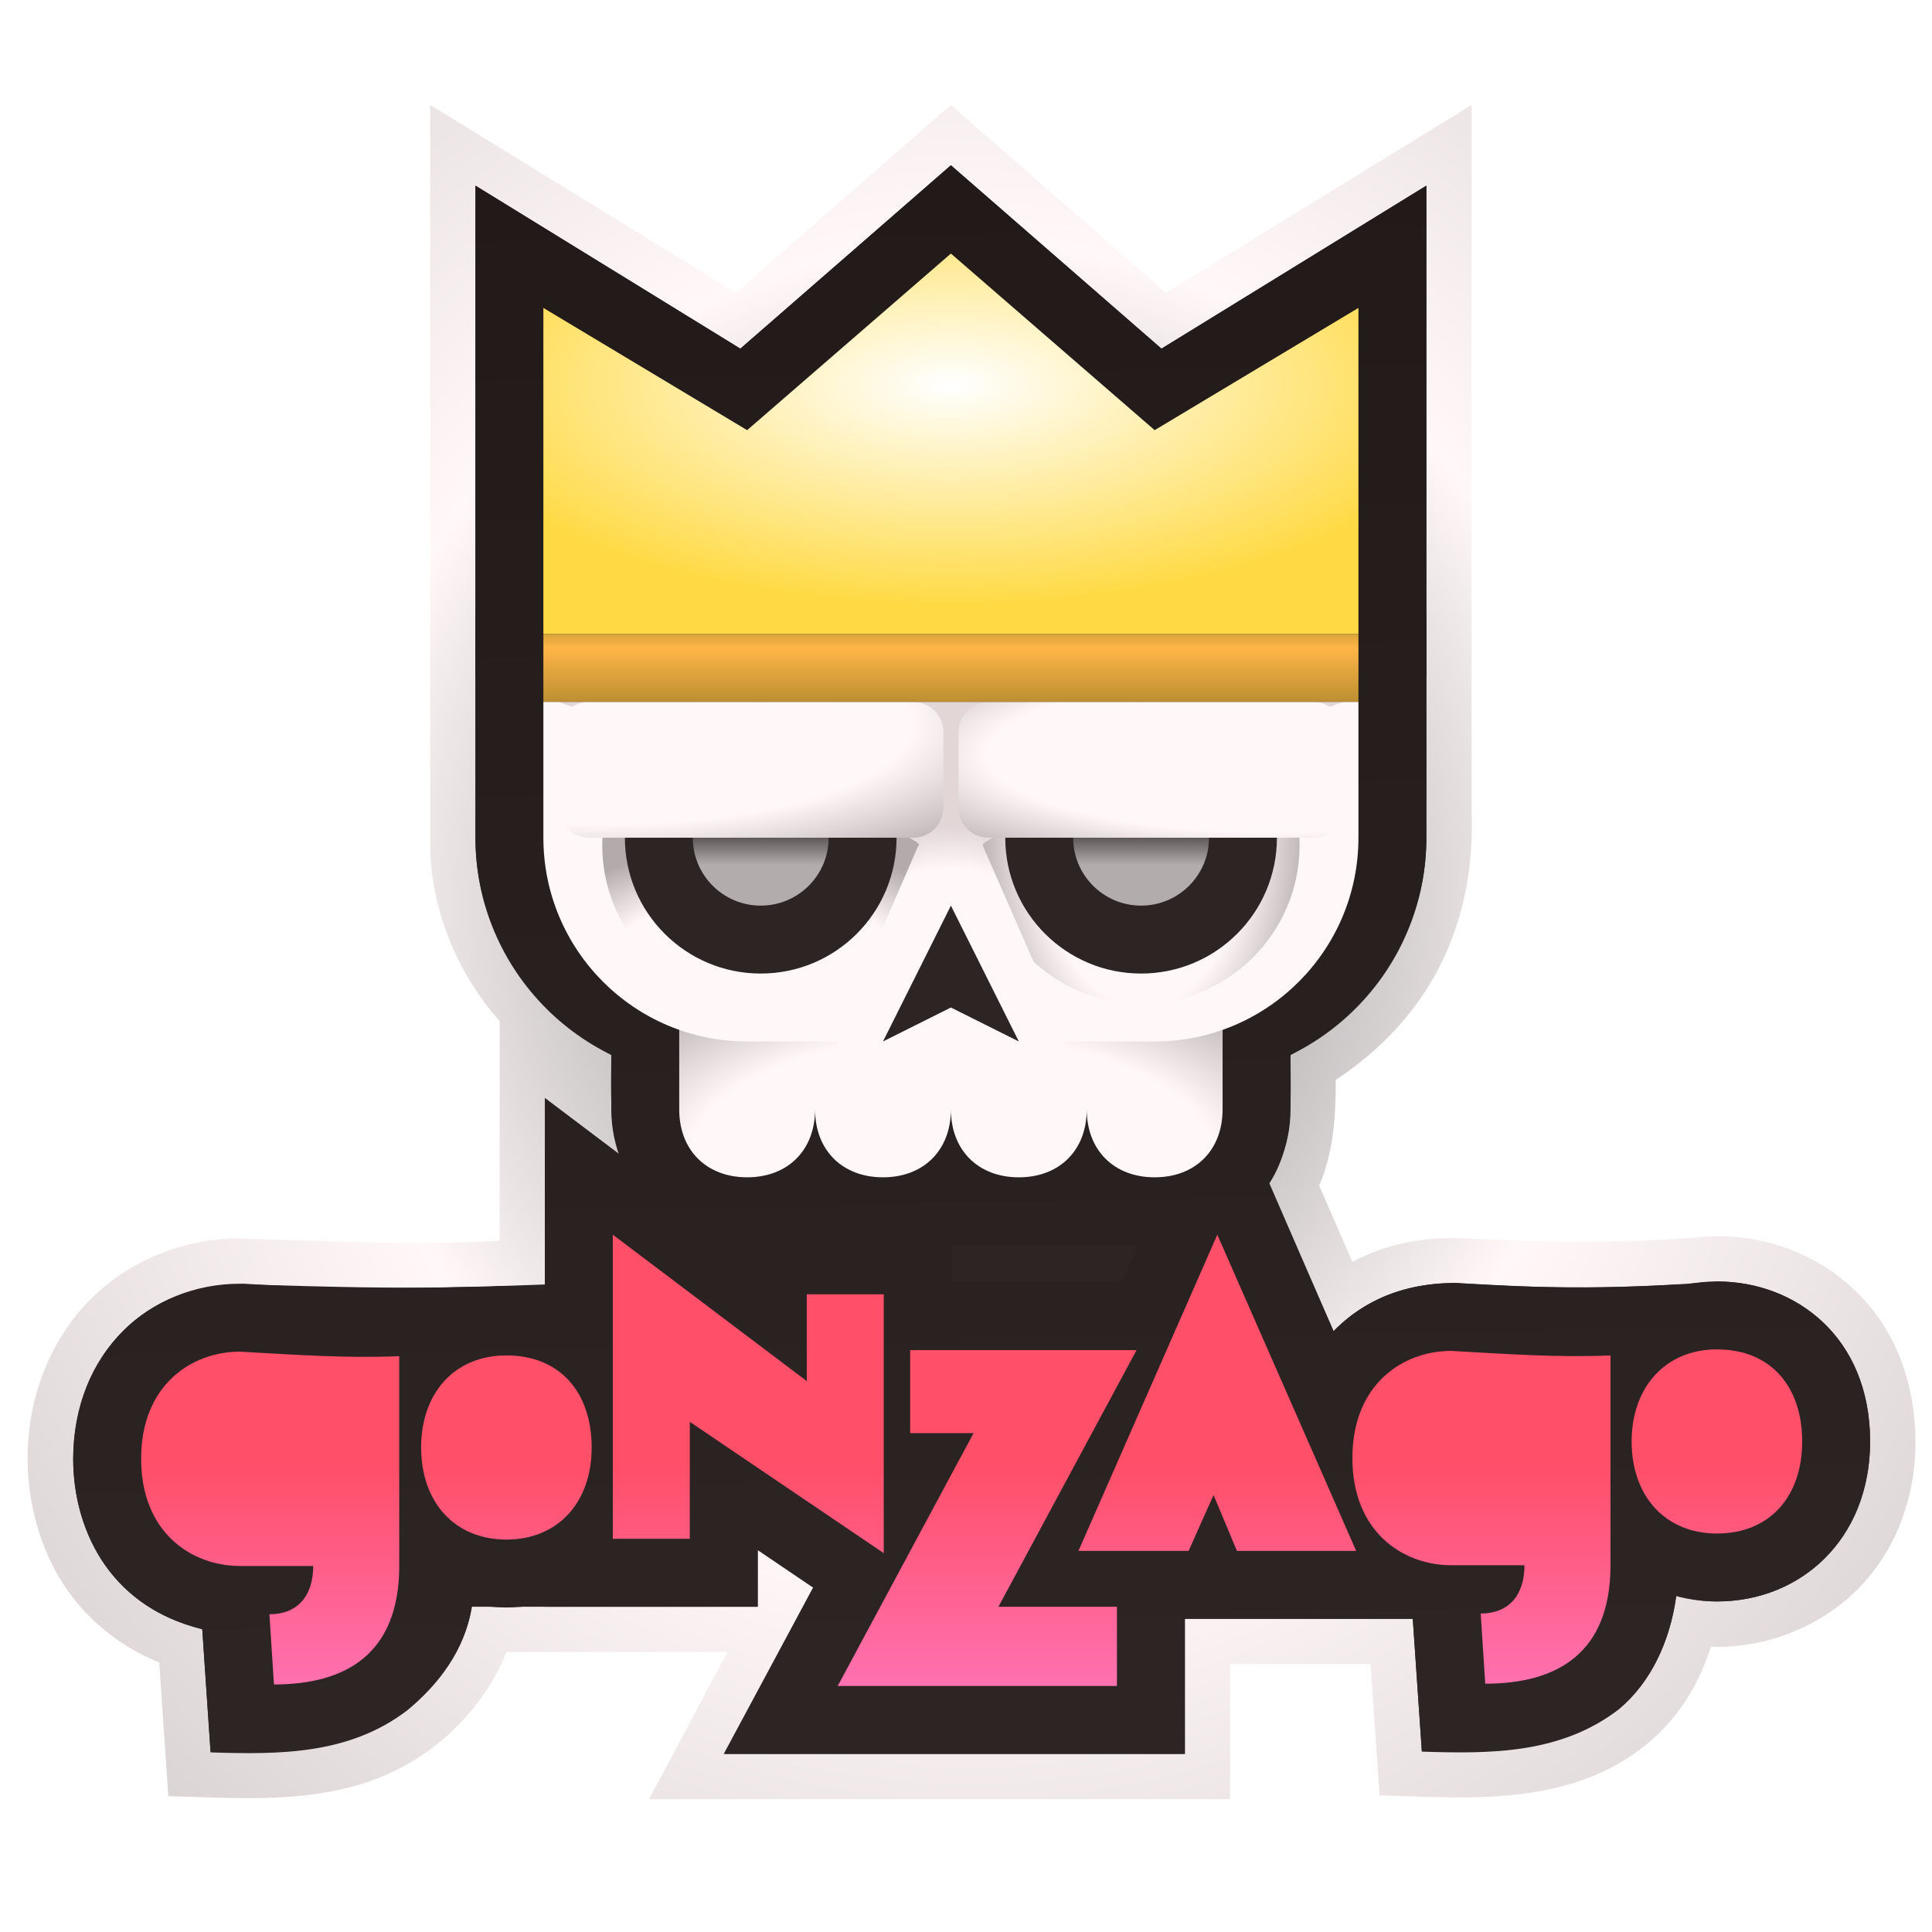
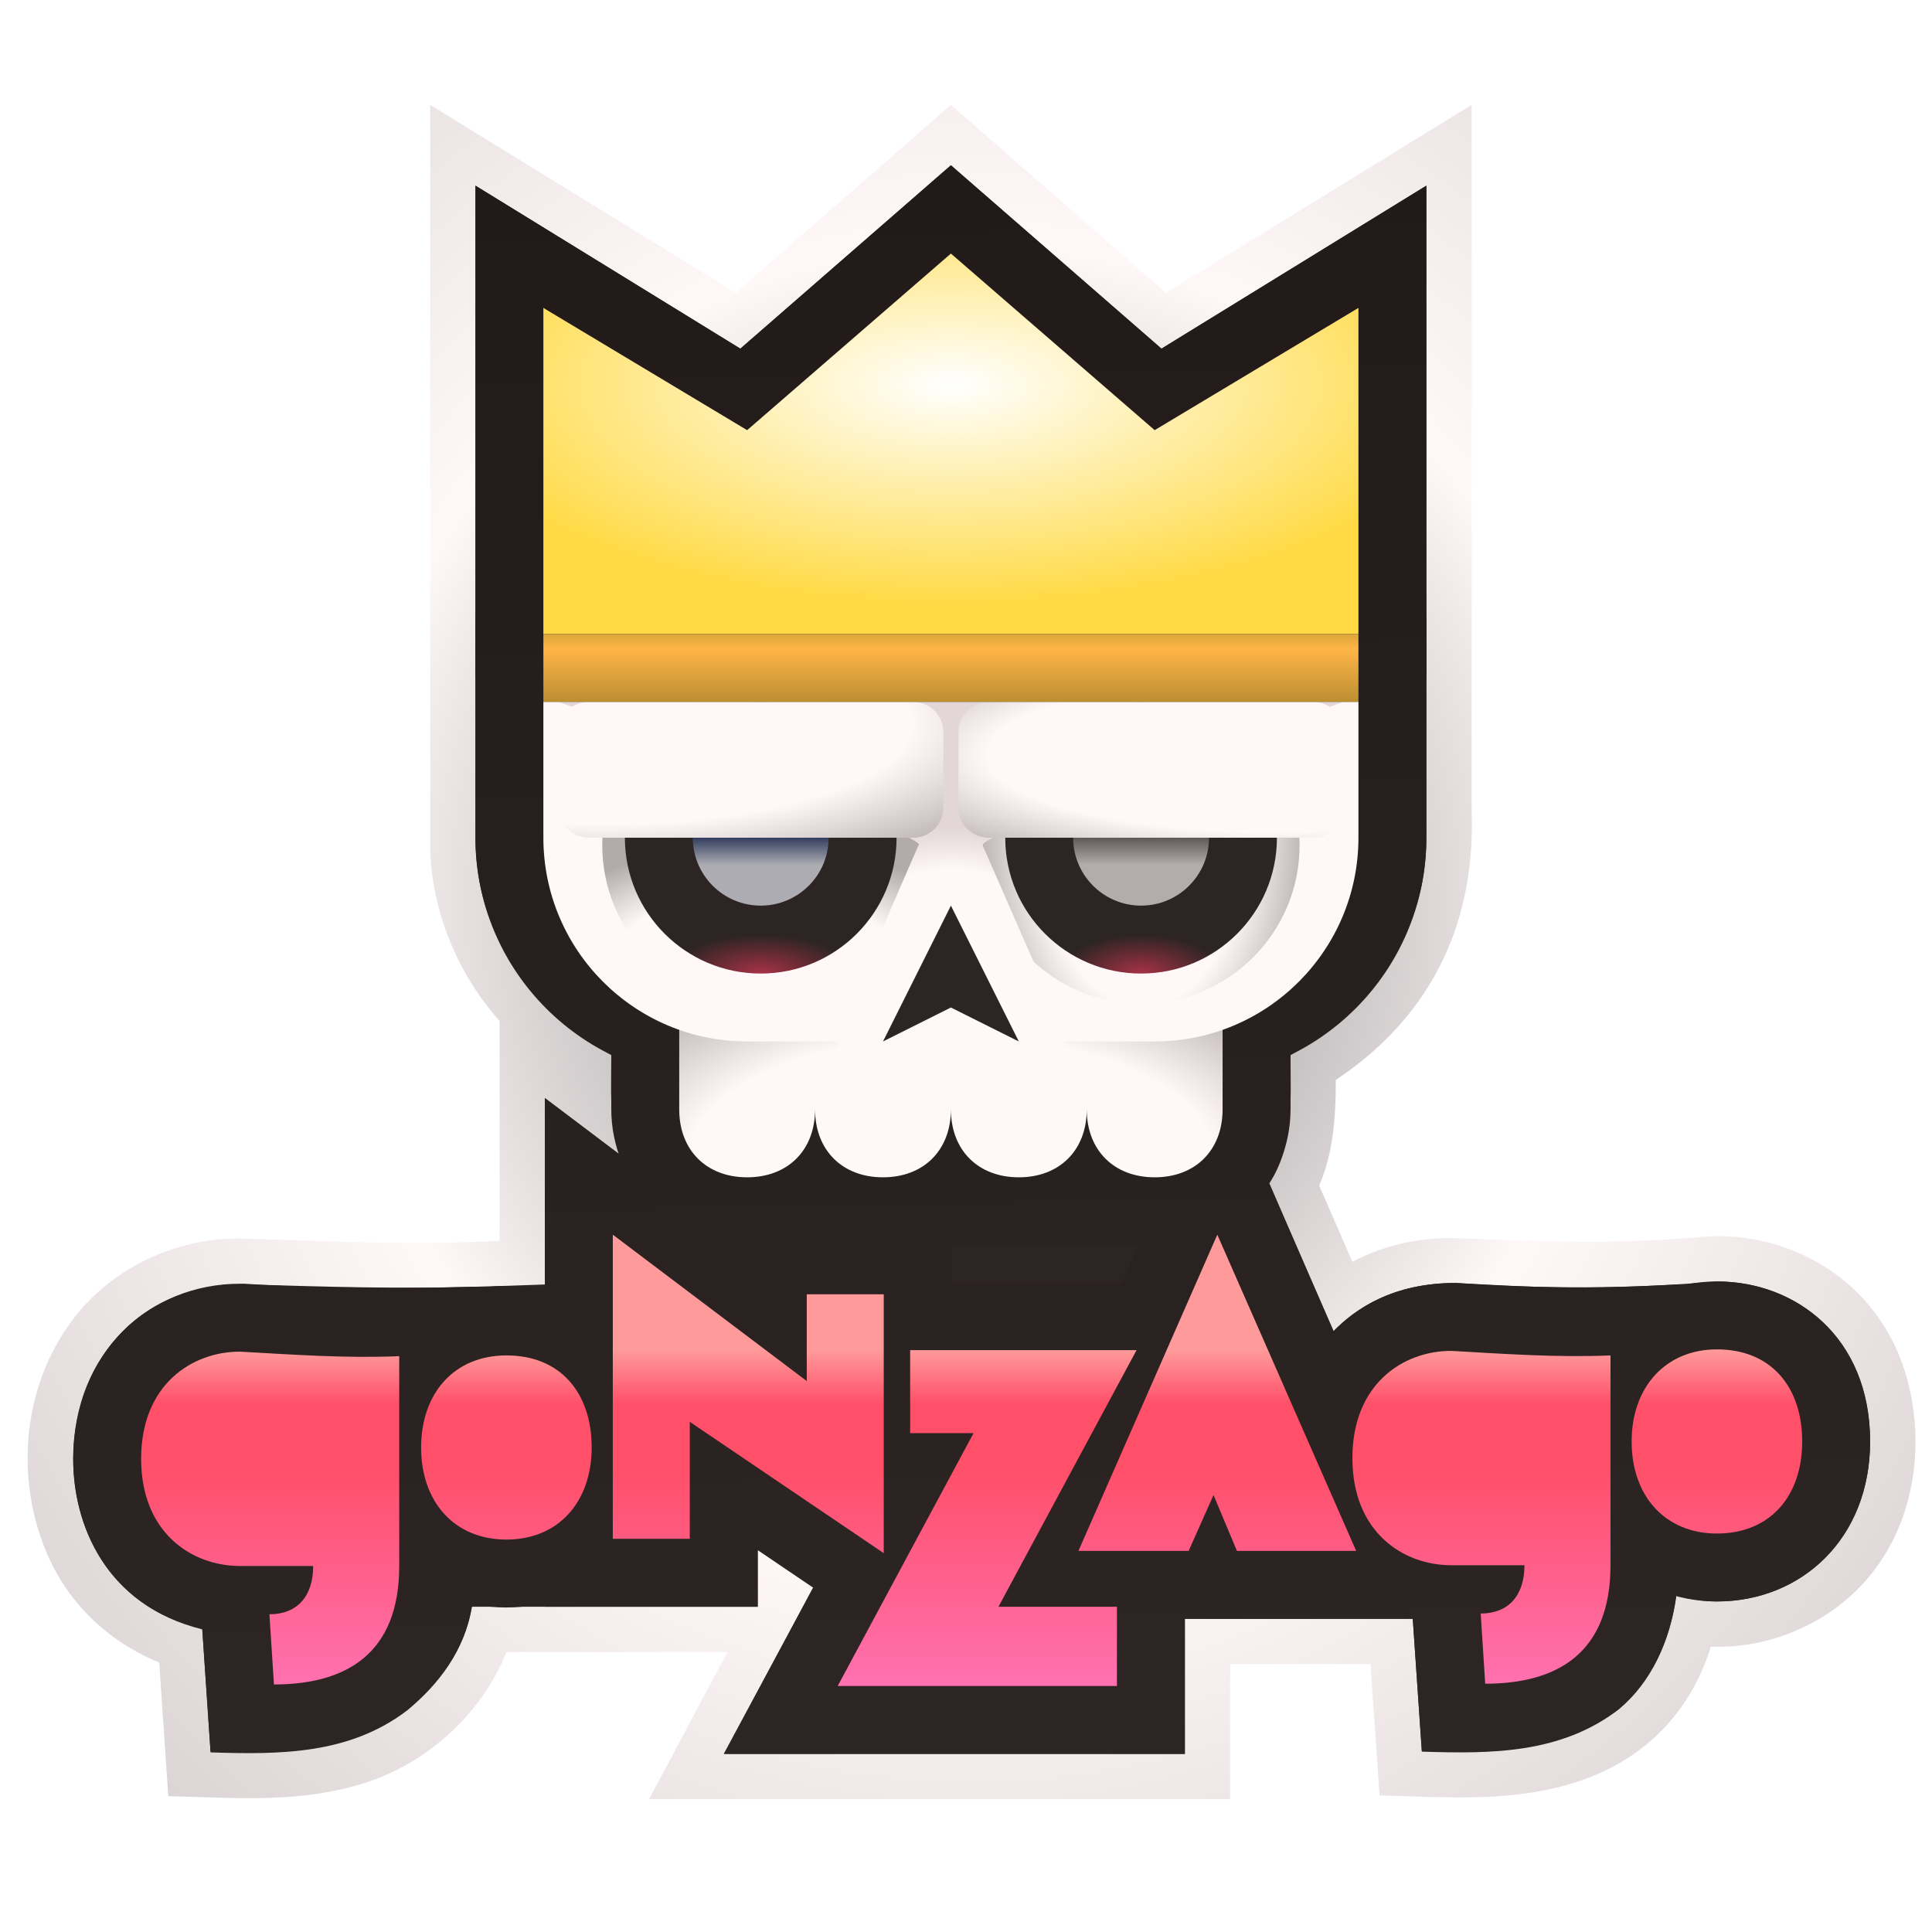
<svg xmlns="http://www.w3.org/2000/svg" xmlns:xlink="http://www.w3.org/1999/xlink" width="256" height="256" viewBox="0 0 256 256" version="1.1" id="application_logo" xml:space="preserve">
  <defs id="base_definitions">
+     <linearGradient id="linearGradient36">
+       <stop style="stop-color:#acacb2;stop-opacity:1" offset="0.6" id="stop35" />
+       <stop style="stop-color:#323e5f;stop-opacity:1" offset="1" id="stop36" />
+     </linearGradient>
+     <linearGradient id="linearGradient32">
+       <stop style="stop-color:#a73246;stop-opacity:1" offset="0" id="stop31" />
+       <stop style="stop-color:#2d2523;stop-opacity:1" offset="1" id="stop32" />
+     </linearGradient>
    <linearGradient id="linearGradient15">
      <stop style="stop-color:#b58b2f;stop-opacity:1" offset="0" id="stop15" />
      <stop style="stop-color:#ffb547;stop-opacity:1" offset="0.804" id="stop16" />
      <stop style="stop-color:#d9a53a;stop-opacity:1" offset="1" id="stop17" />
    </linearGradient>
    <linearGradient id="linearGradient14">
      <stop style="stop-color:#fff7f8;stop-opacity:1" offset="0.801" id="stop11" />
      <stop style="stop-color:#e2d6d7;stop-opacity:1" offset="1" id="stop14" />
    </linearGradient>
    <linearGradient id="linearGradient27">
      <stop style="stop-color:#2d2523;stop-opacity:1" offset="0" id="stop26" />
      <stop style="stop-color:#221a19;stop-opacity:1" offset="1" id="stop27" />
    </linearGradient>
    <linearGradient id="linearGradient12">
      <stop style="stop-color:#2d2523;stop-opacity:1" offset="0" id="stop12" />
      <stop style="stop-color:#221a19;stop-opacity:1" offset="1" id="stop13" />
    </linearGradient>
    <linearGradient id="linearGradient8">
      <stop style="stop-color:#808080;stop-opacity:1" offset="0" id="stop10" />
      <stop style="stop-color:#fff7f8;stop-opacity:1" offset="0.498" id="stop8" />
      <stop style="stop-color:#d5cecf;stop-opacity:1" offset="1" id="stop9" />
    </linearGradient>
    <linearGradient id="linearGradient5">
+       <stop style="stop-color:#ff9a9a;stop-opacity:1" offset="0" id="stop34" />
+       <stop style="stop-color:#ff4f69;stop-opacity:1" offset="0.161" id="stop33" />
      <stop style="stop-color:#ff4f69;stop-opacity:1" offset="0.353" id="stop6" />
      <stop style="stop-color:#ff71b0;stop-opacity:1" offset="1" id="stop7" />
    </linearGradient>
    <linearGradient id="linearGradient4">
      <stop style="stop-color:#ffffff;stop-opacity:1" offset="0" id="stop4" />
      <stop style="stop-color:#ffda45;stop-opacity:1" offset="1" id="stop5" />
    </linearGradient>
    <linearGradient id="linearGradient49">
      <stop style="stop-color:#fff7f8;stop-opacity:1" offset="0.6" id="stop2" />
      <stop style="stop-color:#b2aaab;stop-opacity:1" offset="1" id="stop3" />
    </linearGradient>
    <linearGradient id="linearGradient49-1">
      <stop style="stop-color:#b2acad;stop-opacity:1" offset="0.6" id="stop49" />
      <stop style="stop-color:#5f5858;stop-opacity:1" offset="1" id="stop50" />
    </linearGradient>
    <radialGradient xlink:href="#linearGradient49" id="radialGradient50" cx="98.506" cy="179.384" fx="98.506" fy="179.384" r="36" gradientTransform="matrix(0,-0.7647563,1.613889,-8.4207208e-6,-163.4059,229.166)" gradientUnits="userSpaceOnUse" />
    <radialGradient xlink:href="#linearGradient49" id="radialGradient55" cx="115.367" cy="110.5" fx="115.367" fy="110.5" r="21" gradientUnits="userSpaceOnUse" gradientTransform="matrix(0,0.7619045,-1.52381,-6.141524e-7,268.3809,40.10171)" />
    <radialGradient xlink:href="#linearGradient49" id="radialGradient64" cx="200.625" cy="123.445" fx="200.625" fy="123.445" r="21" gradientUnits="userSpaceOnUse" gradientTransform="matrix(-2.0109798e-5,1.761905,-1.07413,0,284.0447,-242.4823)" />
    <radialGradient xlink:href="#linearGradient49" id="radialGradient67" cx="147.583" cy="119" fx="147.583" fy="119" r="25.5" gradientTransform="matrix(2.9254668e-6,0.8630833,-2.673191,0,397.943,-31.37659)" gradientUnits="userSpaceOnUse" />
    <radialGradient xlink:href="#linearGradient49" id="radialGradient68" cx="150.225" cy="96.333" fx="150.225" fy="96.333" r="25.5" gradientTransform="matrix(-2.507903,-7.3994454e-8,1.1661838e-7,-0.6713768,545.9498,164.676)" gradientUnits="userSpaceOnUse" />
    <radialGradient xlink:href="#linearGradient14" id="radialGradient72" cx="141.388" cy="114.926" fx="141.388" fy="114.926" r="15.048" gradientTransform="matrix(0,-1.893938,1.596033,-1.3411372e-7,-57.42508,405.7795)" gradientUnits="userSpaceOnUse" />
-     <linearGradient xlink:href="#linearGradient49-1" id="linearGradient2" x1="100.8" y1="120" x2="100.8" y2="111" gradientUnits="userSpaceOnUse" />
+     <linearGradient xlink:href="#linearGradient36" id="linearGradient2" x1="100.8" y1="120" x2="100.8" y2="111" gradientUnits="userSpaceOnUse" />
    <linearGradient xlink:href="#linearGradient49-1" id="linearGradient3" x1="151.2" y1="120" x2="151.2" y2="111" gradientUnits="userSpaceOnUse" />
    <radialGradient xlink:href="#linearGradient4" id="radialGradient5" cx="126" cy="42.086" fx="126" fy="42.086" r="54" gradientTransform="matrix(1.277778,0,0,0.5388889,-35,28.32048)" gradientUnits="userSpaceOnUse" />
    <linearGradient xlink:href="#linearGradient5" id="linearGradient7" x1="135.6" y1="178.9" x2="135.6" y2="223.4" gradientUnits="userSpaceOnUse" />
    <linearGradient xlink:href="#linearGradient12" id="linearGradient23" x1="129.5" y1="223.4" x2="126" y2="21.9" gradientUnits="userSpaceOnUse" />
    <linearGradient xlink:href="#linearGradient12" id="linearGradient24" x1="129.5" y1="223.4" x2="126" y2="21.9" gradientUnits="userSpaceOnUse" />
    <linearGradient xlink:href="#linearGradient12" id="linearGradient25" x1="129.5" y1="223.4" x2="126" y2="21.9" gradientUnits="userSpaceOnUse" />
    <linearGradient xlink:href="#linearGradient27" id="linearGradient26" x1="129.5" y1="223.4" x2="126" y2="21.9" gradientUnits="userSpaceOnUse" />
    <linearGradient xlink:href="#linearGradient15" id="linearGradient16" x1="127" y1="93" x2="127" y2="84" gradientUnits="userSpaceOnUse" gradientTransform="matrix(1,0,0,1.083333,0,-6.999987)" />
    <radialGradient xlink:href="#linearGradient8" id="radialGradient17" cx="128.735" cy="147.849" fx="128.735" fy="147.849" r="125.077" gradientTransform="matrix(1.35051,0,0,1.411088,-45.12276,-88.62759)" gradientUnits="userSpaceOnUse" />
+     <radialGradient xlink:href="#linearGradient32" id="radialGradient18" cx="100.8" cy="129" fx="100.8" fy="129" r="18" gradientUnits="userSpaceOnUse" gradientTransform="matrix(0.6849349,0,0,0.2849373,31.75856,92.24309)" />
+     <radialGradient xlink:href="#linearGradient32" id="radialGradient29" cx="151.2" cy="129" fx="151.2" fy="129" r="18" gradientUnits="userSpaceOnUse" gradientTransform="matrix(0.6000002,0,0,0.2849373,60.47997,92.24309)" />
  </defs>
  <g id="base_layer">
    <path id="gonzago_outline" d="M 154.5,38.8 C 145,30.5 135.5,22.2 126,13.9 116.5,22.2 107,30.5 97.5,38.8 84,30.5 70.5,22.2 57,13.9 c 0,32.9 0,65.9 0,98.8 0.3,8.3 3.7,16.4 9.2,22.6 v 29.1 c -11.6,0.7 -23.3,0 -34.9,-0.3 -8.9,0.1 -17.7,4.6 -22.6,12.1 -5.4,8 -6.4,18.5 -3.3,27.5 3.5,10.3 11.3,14.8 15.7,16.6 0.4,5.9 0.8,11.8 1.2,17.7 8.2,0.2 16.5,0.9 24.5,-1.3 10.6,-2.8 17.6,-10.8 20.3,-17.8 h 29.3 c -3.5,6.5 -6.9,13 -10.4,19.5 h 77 v -17.9 h 18.6 c 0.4,5.8 0.8,11.6 1.2,17.4 8.2,0.2 16.5,0.9 24.5,-1.3 6.4,-1.7 15.6,-6.3 19.4,-18.4 8.7,0.3 17.5,-3.9 22.4,-11.2 4.8,-7 5.8,-16.2 3.6,-24.3 -3.6,-13.2 -16.1,-20.2 -28.3,-18.7 -11.9,0.9 -20.5,0.5 -30.4,0.1 -5.1,-0.3 -10.3,0.7 -14.8,3.1 -1.5,-3.4 -2.9,-6.7 -4.4,-10.1 1.9,-4.4 2.2,-9.2 2.2,-14 15,-10 18.4,-24 18,-35.5 V 13.9 c -13.5,8.3 -27,16.6 -40.5,24.9 z" fill="#fff7f8" style="fill:url(#radialGradient17)" />
    <path id="gonzago_border" d="M 126,21.9 98.1,46.2 63,24.6 V 111 c 0,12.6 7.2,22.5 18,28.8 0,4.4 -0.3,8.8 1,13.1 l -9.8,-7.4 v 24.7 c -13.3,0.5 -26.5,0.8 -39.8,-0.1 h -0.3 -0.3 c -11.9,0 -22.1,9 -22.1,23.2 0,8.8 4.3,19.4 17.1,22.6 l 1.1,16.3 c 9.2,0.3 18.4,0.3 26.1,-5.6 4.1,-3.4 7.6,-7.9 8.5,-13.7 h 37.9 v -7.6 l 7.4,5 -11.8,22.1 h 61 v -17.9 h 30.2 l 1.2,17.6 c 9.2,0.3 18.4,0.3 26.1,-5.6 4.3,-3.6 6.8,-9 7.6,-15.1 1.8,0.5 3.6,0.8 5.4,0.8 11,0 20.3,-8.1 20.3,-21.2 0,-14 -10,-21.2 -20.3,-21.2 -11.5,1 -23.1,1 -34.6,0.2 -8.4,0 -13.2,3.4 -16.2,6.4 l -8.5,-19.6 c 3.3,-5.1 2.8,-11.2 2.8,-17 10.8,-6.3 18,-16.2 18,-28.8 V 24.6 l -35.1,21.6 z" fill="#2d2523" />
    <rect id="gonzago_base_border" width="60" height="56" x="96" y="120" fill="#2d2523" />
    <rect id="gonzago_base_head_border" width="126" height="92" x="63" y="51" ry="32" fill="#2d2523" style="fill:url(#linearGradient24)" />
    <rect id="gonzago_base_teeth_border" width="90" height="58" x="81" y="107" ry="18" fill="#2d2523" style="fill:url(#linearGradient26)" />
    <g id="gonzago_text_border" fill="#2d2523" style="fill:url(#linearGradient25)">
      <path d="m 9.7,193.3 c 0,10 5.5,19.9 17.1,22.5 l 1.1,16.3 c 9.2,0.3 18.4,0.3 26.1,-5.6 5.2,-4.4 9,-9.9 8.8,-17.5 l 0.2,-38.5 C 53,170.8 43,170.5 33,170.2 16.4,169.9 9.7,182.7 9.7,193.3 Z" id="gonzago_text_border_g1" />
      <path id="gonzago_text_border_o1" d="M 66.9,170.4 C 56.5,170.4 46.8,178.2 46.8,191.8 c 0,13.1 9.4,21.2 20.3,21.2 10.4,0 20.3,-7.6 20.3,-21.2 0,-13.2 -9.5,-21.4 -20.5,-21.4 z" />
      <path d="m 72.2,145.5 v 67.4 h 28.2 v -7.5 l 25.7,17.4 V 162.5 H 97.9 v 2.4 z" id="gonzago_text_border_n" />
      <path d="m 111.6,169.9 v 29 h 2.3 l -18,33.5 H 157 v -28.5 h -9.6 l 18.3,-34 z" id="gonzago_text_border_z" />
      <path d="m 161.3,141.2 -32.2,73.3 h 64.3 z" id="gonzago_text_border_a" />
      <path d="m 170.2,193.2 c 0,10 5.4,18.7 17,21.3 l 1.2,17.5 c 9.2,0.3 18.4,0.3 26.1,-5.6 5.2,-4.4 7.9,-11.5 7.9,-19.1 v -37.1 c -13.4,0.7 -18.4,0.4 -29.5,-0.2 -15.9,0 -22.7,12.6 -22.7,23.2 z" id="gonzago_text_border_g2" />
      <path d="m 227.5,169.8 c -10.9,0 -20.3,8.3 -20.3,21.2 0,12.9 9.4,21.2 20.3,21.2 11.5,0 20.3,-8.7 20.3,-21.2 0,-13.2 -9.3,-21.2 -20.3,-21.2 z" id="gonzago_text_border_o2" />
    </g>
    <path id="gonzago_base_teeth" d="m 90,134 v 13 c 0,5.4 3.6,9 9,9 5.4,0 9,-3.6 9,-9 0,5.4 3.6,9 9,9 5.4,0 9,-3.6 9,-9 0,5.4 3.6,9 9,9 5.4,0 9,-3.6 9,-9 0,5.4 3.6,9 9,9 5.4,0 9,-3.6 9,-9 v -13 c 0,-6 -5.3,-9.2 -10,-10 -17.1,-2.8 -34.9,-2.8 -52,0 -4.7,0.8 -10,4 -10,10 z" fill="#fff7f8" style="fill:url(#radialGradient50)" />
    <rect id="gonzago_base_head" width="108" height="76" x="72" y="62" ry="27" fill="#fff7f8" />
    <g id="gonzago_base_eye_sockets" fill="#fff7f8">
      <circle id="gonzago_base_eye_socket_left" cx="100.8" cy="112" r="21" style="fill:url(#radialGradient55)" />
      <circle id="gonzago_base_eye_socket_right" cx="151.2" cy="112" r="21" style="fill:url(#radialGradient64)" />
    </g>
    <g id="gonzago_face_eye_sockets" fill="#2d2523">
-       <circle id="gonzago_face_eye_socket_left" cx="100.8" cy="111" r="18" />
-       <circle id="gonzago_face_eye_socket_right" cx="151.2" cy="111" r="18" />
+       <circle id="gonzago_face_eye_socket_left" cx="100.8" cy="111" r="18" style="fill:url(#radialGradient18)" />
+       <circle id="gonzago_face_eye_socket_right" cx="151.2" cy="111" r="18" style="fill:url(#radialGradient29)" />
    </g>
    <g id="gonzago_eyes" fill="#b2acad">
      <circle id="gonzago_eye_left" cx="100.8" cy="111" r="9" style="fill:url(#linearGradient2)" />
      <circle id="gonzago_eye_right" cx="151.2" cy="111" r="9" style="fill:url(#linearGradient3)" />
    </g>
    <path d="m 121.7,112 -10.1,23.3 c -2.312,5.334 2.9,10.6 8.1,8.1 l 6.3,-3.2 6.3,3.2 c 5.2,2.6 10.6,-2.9 8.1,-8.1 L 130.2,112 C 129.498,110.532 178,93 178,93 H 126 74 c 0,0 48.589,17.493 47.8,19 z" id="gonzago_base_nose" fill="#fff7f8" style="fill:url(#radialGradient72)" />
    <path id="gonzago_face_nose" d="m 126,120 -9,18 9,-4.5 9,4.5 z" fill="#2d2523" />
    <g id="gonzago_face_eye_brows" fill="#fff7f8">
      <rect id="gonzago_face_eye_brow_left" width="51" height="18" x="74" y="93" ry="4" style="fill:url(#radialGradient67)" />
      <rect id="gonzago_face_eye_brow_right" width="51" height="18" x="127" y="93" ry="4" style="fill:url(#radialGradient68)" />
    </g>
    <path id="gonzago_crown_border" d="M 126 21.9 L 98.1 46.2 L 63 24.6 L 63 79 L 63 84 L 63 89.3 C 63 91.4 64.6 93 66.7 93 L 185.3 93 C 187.4 93 189 91.4 189 89.3 L 189 84 L 189 79 L 189 24.6 L 153.9 46.2 L 126 21.9 z" fill="#2d2523" style="fill:url(#linearGradient23)" />
    <path d="M 126,33.6 153,57 180,40.8 V 84 H 72 V 40.8 L 99,57 Z" id="gonzago_crown" fill="#ffda45" style="fill:url(#radialGradient5)" />
+     <rect style="fill:url(#linearGradient16);fill-rule:evenodd;stroke-width:1.041" id="gonzago_crown_band" width="108" height="9" x="72" y="84" />
    <g id="gonzago_text" fill="#ff4f69" style="fill:url(#linearGradient7)">
      <path d="m 31.8,179.1 c -6.4,0 -13.1,4.4 -13.1,14.2 0,9.8 6.7,14.2 13.1,14.2 h 9.7 c 0,4 -2.1,6.4 -5.8,6.4 l 0.6,9.3 c 9.6,0 16.6,-4.1 16.6,-15.7 v -27.8 c -7,0.3 -14,-0.2 -21.1,-0.6 z" id="gonzago_text_g1" />
      <path d="m 67.1,179.6 c -6.9,0 -11.3,5 -11.3,12.2 0,7.2 4.4,12.2 11.3,12.2 6.9,0 11.3,-5 11.3,-12.2 0,-7.2 -4.1,-12.2 -11.3,-12.2 z" id="gonzago_text_o1" />
      <path d="m 81.2,163.6 v 40.3 h 10.2 v -15.5 l 25.7,17.4 V 171.5 H 106.9 V 183 Z" id="gonzago_text_n" />
      <path d="m 120.6,178.9 v 11 h 8.4 l -18,33.5 h 37 v -10.5 h -15.7 l 18.3,-34 z" id="gonzago_text_z" />
      <path d="m 161.3,163.6 -18.4,41.9 h 14.6 l 3.3,-7.4 3.1,7.4 h 15.8 z" id="gonzago_text_a" />
      <path d="m 192.3,179 c -6.4,0 -13.1,4.4 -13.1,14.2 0,9.8 6.7,14.2 13.1,14.2 h 9.7 c 0,4 -2.1,6.4 -5.8,6.4 l 0.6,9.3 c 9.6,0 16.6,-4.1 16.6,-15.7 v -27.8 c -7,0.3 -14,-0.2 -21.1,-0.6 z" id="gonzago_text_g2" />
      <path id="gonzago_text_o2" d="m 227.5,178.8 c -6.8,0 -11.3,5 -11.3,12.2 0,7.3 4.5,12.2 11.3,12.2 7,0 11.3,-4.9 11.3,-12.2 0,-7.2 -4.1,-12.2 -11.3,-12.2 z" />
    </g>
-     <rect style="fill:url(#linearGradient16);fill-rule:evenodd;stroke-width:1.041" id="rect14" width="108" height="9" x="72" y="84" />
  </g>
</svg>
